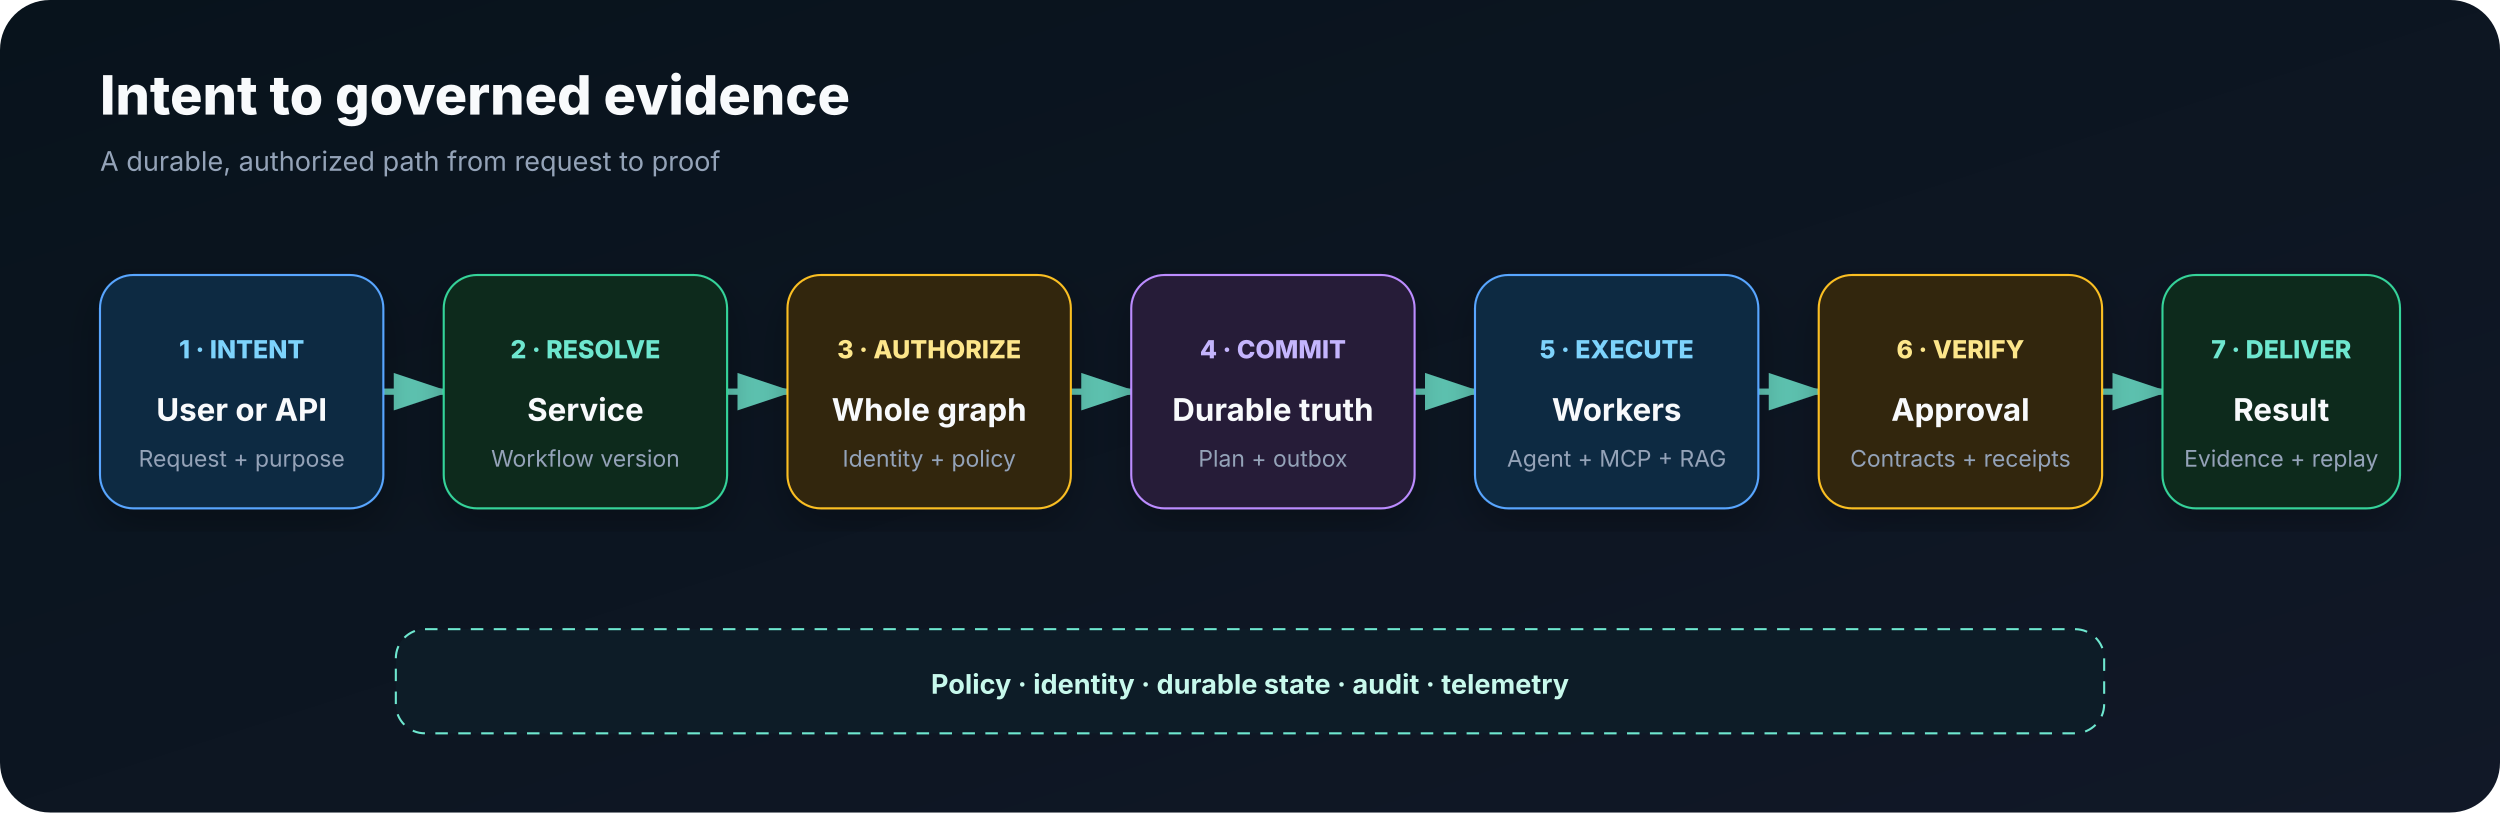
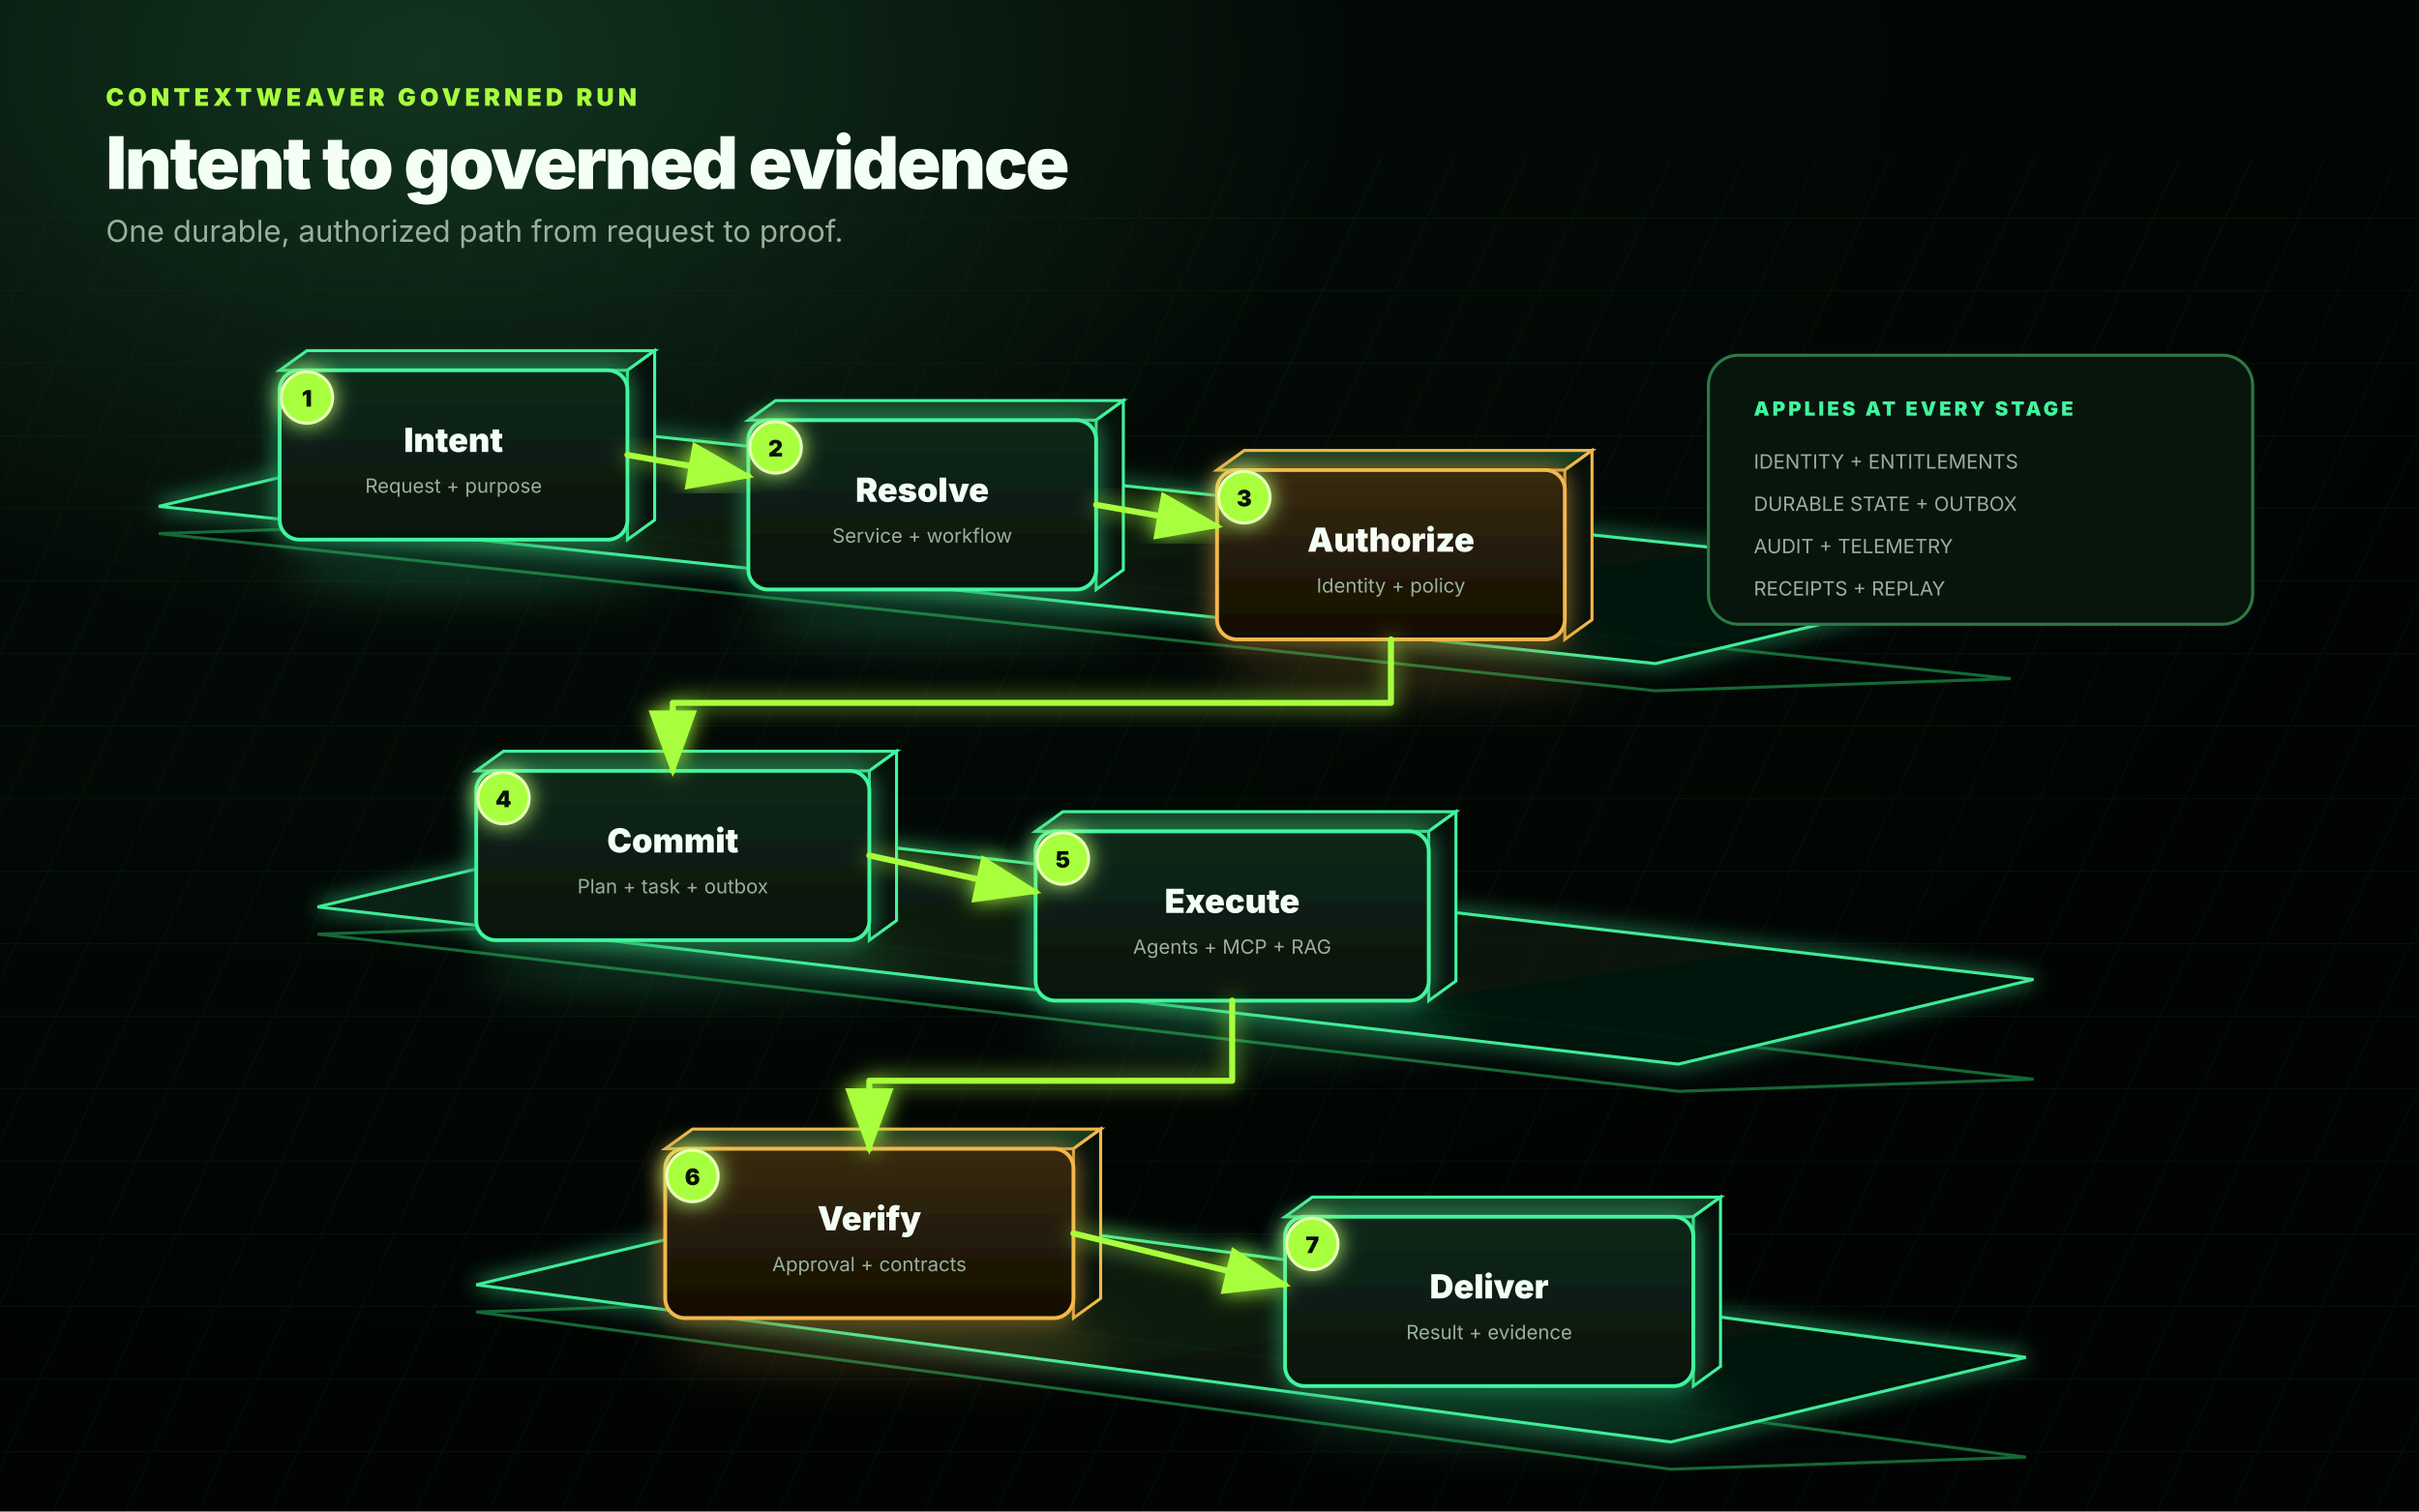
- <svg xmlns="http://www.w3.org/2000/svg" width="1200" height="390" viewBox="0 0 1200 390" role="img" aria-labelledby="title desc">
+ <svg xmlns="http://www.w3.org/2000/svg" width="1600" height="1000" viewBox="0 0 1600 1000" role="img" aria-labelledby="title desc">
  <defs>
-     <linearGradient id="bg" x1="0" y1="0" x2="1" y2="1">
-       <stop stop-color="#08131c" />
-       <stop offset="1" stop-color="#111827" />
+     <radialGradient id="bg" cx="18%" cy="4%" r="90%">
+       <stop stop-color="#12351F" />
+       <stop offset=".42" stop-color="#030A06" />
+       <stop offset="1" stop-color="#010402" />
+     </radialGradient>
+     <linearGradient id="plane" x1="0" y1="0" x2="1" y2="1">
+       <stop stop-color="#0C2516" />
+       <stop offset="1" stop-color="#041009" />
    </linearGradient>
-     <marker id="arrow" markerWidth="10" markerHeight="10" refX="8" refY="3" orient="auto">
-       <path d="M0 0L9 3L0 6Z" fill="#6ee7cf" />
+     <linearGradient id="front" x1="0" y1="0" x2="0" y2="1">
+       <stop stop-color="#10291A" />
+       <stop offset="1" stop-color="#06120B" />
+     </linearGradient>
+     <linearGradient id="amberFront" x1="0" y1="0" x2="0" y2="1">
+       <stop stop-color="#382B0D" />
+       <stop offset="1" stop-color="#120D03" />
+     </linearGradient>
+     <filter id="glow" x="-80%" y="-80%" width="260%" height="260%">
+       <feGaussianBlur stdDeviation="7" result="b" />
+       <feMerge>
+         <feMergeNode in="b" />
+         <feMergeNode in="SourceGraphic" />
+       </feMerge>
+     </filter>
+     <filter id="shadow" x="-50%" y="-50%" width="220%" height="240%">
+       <feGaussianBlur stdDeviation="14" />
+     </filter>
+     <pattern id="grid" width="48" height="48" patternUnits="userSpaceOnUse" patternTransform="skewX(-24)">
+       <path d="M48 0H0V48" fill="none" stroke="#173623" stroke-width="1" />
+     </pattern>
+     <marker id="arrow" markerWidth="12" markerHeight="12" refX="10" refY="4" orient="auto">
+       <path d="M0 0L11 4L0 8Z" fill="#A8FF3E" />
    </marker>
-     <filter id="shadow">
-       <feDropShadow dx="0" dy="8" stdDeviation="10" flood-opacity=".28" />
-     </filter>
+     <style>
+     text{font-family:Inter,ui-sans-serif,system-ui,-apple-system,BlinkMacSystemFont,"Segoe UI",sans-serif}
+     .eyebrow{font-size:16px;font-weight:850;letter-spacing:2.7px;fill:#A8FF3E}
+     .title{font-size:48px;font-weight:900;letter-spacing:-1.4px;fill:#F4FFF5}
+     .subtitle{font-size:20px;fill:#9AAF9E}
+     .plane-label{font-size:13px;font-weight:850;letter-spacing:2px;fill:#42F59E}
+     .block-title{font-size:22px;font-weight:850;fill:#F4FFF5;text-anchor:middle}
+     .block-copy{font-size:13px;fill:#9AAF9E;text-anchor:middle}
+     .side-copy{font-size:13px;fill:#9AAF9E;text-anchor:start}
+     .number{font-size:15px;font-weight:900;fill:#071009;text-anchor:middle}
+     .route{fill:none;stroke:#A8FF3E;stroke-width:4;stroke-linecap:round;stroke-linejoin:round;marker-end:url(#arrow);filter:url(#glow)}
+   </style>
  </defs>
-   <rect width="1200" height="390" rx="24" fill="url(#bg)" />
-   <text x="48" y="55" fill="#f8fafc" font-family="Inter,Segoe UI,sans-serif" font-size="26" font-weight="800">Intent to governed evidence</text>
-   <text x="48" y="82" fill="#94a3b8" font-family="Inter,Segoe UI,sans-serif" font-size="13">A durable, authorized path from request to proof</text>
-   <g stroke="#6ee7cf" stroke-width="3" fill="none" marker-end="url(#arrow)" opacity=".85">
-     <path d="M184 188H213" />
-     <path d="M349 188H378" />
-     <path d="M514 188H543" />
-     <path d="M679 188H708" />
-     <path d="M844 188H873" />
-     <path d="M1009 188H1038" />
+   <rect width="1600" height="1000" fill="url(#bg)" />
+   <rect y="105" width="1600" height="895" fill="url(#grid)" opacity=".28" />
+   <text x="70" y="70" class="eyebrow">CONTEXTWEAVER GOVERNED RUN</text>
+   <text x="70" y="125" class="title">Intent to governed evidence</text>
+   <text x="70" y="160" class="subtitle">One durable, authorized path from request to proof.</text>
+   <g>
+     <polygon points="105,353 1095,457 1330,449 340,345" fill="#020704" stroke="#16733B" stroke-width="2" opacity=".9" />
+     <polygon points="105,335 1095,439 1330,383 340,279" fill="url(#plane)" stroke="#42F59E" stroke-width="2" opacity=".96" filter="url(#glow)" />
+     <text x="364" y="311" class="plane-label">ADMIT</text>
  </g>
-   <g font-family="Inter,Segoe UI,sans-serif" text-anchor="middle" filter="url(#shadow)">
-     <g>
-       <rect x="48" y="132" width="136" height="112" rx="16" fill="#102a43" stroke="#58a6ff" />
-       <text x="116" y="172" fill="#7dd3fc" font-size="12" font-weight="800">1 · INTENT</text>
-       <text x="116" y="202" fill="#f8fafc" font-size="15" font-weight="700">User or API</text>
-       <text x="116" y="224" fill="#94a3b8" font-size="11">Request + purpose</text>
-     </g>
-     <g>
-       <rect x="213" y="132" width="136" height="112" rx="16" fill="#10291f" stroke="#34d399" />
-       <text x="281" y="172" fill="#6ee7cf" font-size="12" font-weight="800">2 · RESOLVE</text>
-       <text x="281" y="202" fill="#f8fafc" font-size="15" font-weight="700">Service</text>
-       <text x="281" y="224" fill="#94a3b8" font-size="11">Workflow version</text>
-     </g>
-     <g>
-       <rect x="378" y="132" width="136" height="112" rx="16" fill="#302510" stroke="#fbbf24" />
-       <text x="446" y="172" fill="#fde68a" font-size="12" font-weight="800">3 · AUTHORIZE</text>
-       <text x="446" y="202" fill="#f8fafc" font-size="15" font-weight="700">Whole graph</text>
-       <text x="446" y="224" fill="#94a3b8" font-size="11">Identity + policy</text>
-     </g>
-     <g>
-       <rect x="543" y="132" width="136" height="112" rx="16" fill="#261b38" stroke="#bc8cff" />
-       <text x="611" y="172" fill="#c4b5fd" font-size="12" font-weight="800">4 · COMMIT</text>
-       <text x="611" y="202" fill="#f8fafc" font-size="15" font-weight="700">Durable truth</text>
-       <text x="611" y="224" fill="#94a3b8" font-size="11">Plan + outbox</text>
-     </g>
-     <g>
-       <rect x="708" y="132" width="136" height="112" rx="16" fill="#102a43" stroke="#58a6ff" />
-       <text x="776" y="172" fill="#7dd3fc" font-size="12" font-weight="800">5 · EXECUTE</text>
-       <text x="776" y="202" fill="#f8fafc" font-size="15" font-weight="700">Workers</text>
-       <text x="776" y="224" fill="#94a3b8" font-size="11">Agent + MCP + RAG</text>
-     </g>
-     <g>
-       <rect x="873" y="132" width="136" height="112" rx="16" fill="#302510" stroke="#fbbf24" />
-       <text x="941" y="172" fill="#fde68a" font-size="12" font-weight="800">6 · VERIFY</text>
-       <text x="941" y="202" fill="#f8fafc" font-size="15" font-weight="700">Approval</text>
-       <text x="941" y="224" fill="#94a3b8" font-size="11">Contracts + receipts</text>
-     </g>
-     <g>
-       <rect x="1038" y="132" width="114" height="112" rx="16" fill="#10291f" stroke="#34d399" />
-       <text x="1095" y="172" fill="#6ee7cf" font-size="12" font-weight="800">7 · DELIVER</text>
-       <text x="1095" y="202" fill="#f8fafc" font-size="15" font-weight="700">Result</text>
-       <text x="1095" y="224" fill="#94a3b8" font-size="11">Evidence + replay</text>
-     </g>
+   <g>
+     <polygon points="210,618 1110,722 1345,714 445,610" fill="#020704" stroke="#16733B" stroke-width="2" opacity=".9" />
+     <polygon points="210,600 1110,704 1345,648 445,544" fill="url(#plane)" stroke="#42F59E" stroke-width="2" opacity=".96" filter="url(#glow)" />
+     <text x="469" y="576" class="plane-label">EXECUTE</text>
  </g>
-   <rect x="190" y="302" width="820" height="50" rx="14" fill="#0d1c27" stroke="#6ee7cf" stroke-dasharray="6 5" />
-   <text x="600" y="333" fill="#c7f9ec" text-anchor="middle" font-family="Inter,Segoe UI,sans-serif" font-size="13" font-weight="700">Policy · identity · durable state · audit · telemetry</text>
+   <g>
+     <polygon points="315,868 1105,972 1340,964 550,860" fill="#020704" stroke="#16733B" stroke-width="2" opacity=".9" />
+     <polygon points="315,850 1105,954 1340,898 550,794" fill="url(#plane)" stroke="#42F59E" stroke-width="2" opacity=".96" filter="url(#glow)" />
+     <text x="574" y="826" class="plane-label">VERIFY + DELIVER</text>
+   </g>
+   <g id="intent">
+     <ellipse cx="314.0" cy="375" rx="126.5" ry="17" fill="#42F59E" opacity=".18" filter="url(#shadow)" />
+     <polygon points="185,245 203,232 433,232 415,245" fill="#163B22" stroke="#42F59E" stroke-width="2" />
+     <polygon points="415,245 433,232 433,344 415,357" fill="#06100A" stroke="#42F59E" stroke-width="2" />
+     <rect x="185" y="245" width="230" height="112" rx="13" fill="url(#front)" stroke="#42F59E" stroke-width="2.5" filter="url(#glow)" />
+     <circle cx="203" cy="263" r="17" fill="#A8FF3E" stroke="#E8FFB8" stroke-width="2" filter="url(#glow)" />
+     <text x="203" y="269" class="number">1</text>
+     <text x="300.0" y="299.0" class="block-title">Intent</text>
+     <text x="300.0" y="326.0" class="block-copy">Request + purpose</text>
+   </g>
+   <g id="resolve">
+     <ellipse cx="624.0" cy="408" rx="126.5" ry="17" fill="#42F59E" opacity=".18" filter="url(#shadow)" />
+     <polygon points="495,278 513,265 743,265 725,278" fill="#163B22" stroke="#42F59E" stroke-width="2" />
+     <polygon points="725,278 743,265 743,377 725,390" fill="#06100A" stroke="#42F59E" stroke-width="2" />
+     <rect x="495" y="278" width="230" height="112" rx="13" fill="url(#front)" stroke="#42F59E" stroke-width="2.5" filter="url(#glow)" />
+     <circle cx="513" cy="296" r="17" fill="#A8FF3E" stroke="#E8FFB8" stroke-width="2" filter="url(#glow)" />
+     <text x="513" y="302" class="number">2</text>
+     <text x="610.0" y="332.0" class="block-title">Resolve</text>
+     <text x="610.0" y="359.0" class="block-copy">Service + workflow</text>
+   </g>
+   <g id="authorize">
+     <ellipse cx="934.0" cy="441" rx="126.5" ry="17" fill="#F2B84B" opacity=".18" filter="url(#shadow)" />
+     <polygon points="805,311 823,298 1053,298 1035,311" fill="#163B22" stroke="#F2B84B" stroke-width="2" />
+     <polygon points="1035,311 1053,298 1053,410 1035,423" fill="#06100A" stroke="#F2B84B" stroke-width="2" />
+     <rect x="805" y="311" width="230" height="112" rx="13" fill="url(#amberFront)" stroke="#F2B84B" stroke-width="2.5" filter="url(#glow)" />
+     <circle cx="823" cy="329" r="17" fill="#A8FF3E" stroke="#E8FFB8" stroke-width="2" filter="url(#glow)" />
+     <text x="823" y="335" class="number">3</text>
+     <text x="920.0" y="365.0" class="block-title">Authorize</text>
+     <text x="920.0" y="392.0" class="block-copy">Identity + policy</text>
+   </g>
+   <g id="commit">
+     <ellipse cx="459.0" cy="640" rx="143.0" ry="17" fill="#42F59E" opacity=".18" filter="url(#shadow)" />
+     <polygon points="315,510 333,497 593,497 575,510" fill="#163B22" stroke="#42F59E" stroke-width="2" />
+     <polygon points="575,510 593,497 593,609 575,622" fill="#06100A" stroke="#42F59E" stroke-width="2" />
+     <rect x="315" y="510" width="260" height="112" rx="13" fill="url(#front)" stroke="#42F59E" stroke-width="2.5" filter="url(#glow)" />
+     <circle cx="333" cy="528" r="17" fill="#A8FF3E" stroke="#E8FFB8" stroke-width="2" filter="url(#glow)" />
+     <text x="333" y="534" class="number">4</text>
+     <text x="445.0" y="564.0" class="block-title">Commit</text>
+     <text x="445.0" y="591.0" class="block-copy">Plan + task + outbox</text>
+   </g>
+   <g id="execute">
+     <ellipse cx="829.0" cy="680" rx="143.0" ry="17" fill="#42F59E" opacity=".18" filter="url(#shadow)" />
+     <polygon points="685,550 703,537 963,537 945,550" fill="#163B22" stroke="#42F59E" stroke-width="2" />
+     <polygon points="945,550 963,537 963,649 945,662" fill="#06100A" stroke="#42F59E" stroke-width="2" />
+     <rect x="685" y="550" width="260" height="112" rx="13" fill="url(#front)" stroke="#42F59E" stroke-width="2.5" filter="url(#glow)" />
+     <circle cx="703" cy="568" r="17" fill="#A8FF3E" stroke="#E8FFB8" stroke-width="2" filter="url(#glow)" />
+     <text x="703" y="574" class="number">5</text>
+     <text x="815.0" y="604.0" class="block-title">Execute</text>
+     <text x="815.0" y="631.0" class="block-copy">Agents + MCP + RAG</text>
+   </g>
+   <g id="verify">
+     <ellipse cx="589.0" cy="890" rx="148.5" ry="17" fill="#F2B84B" opacity=".18" filter="url(#shadow)" />
+     <polygon points="440,760 458,747 728,747 710,760" fill="#163B22" stroke="#F2B84B" stroke-width="2" />
+     <polygon points="710,760 728,747 728,859 710,872" fill="#06100A" stroke="#F2B84B" stroke-width="2" />
+     <rect x="440" y="760" width="270" height="112" rx="13" fill="url(#amberFront)" stroke="#F2B84B" stroke-width="2.5" filter="url(#glow)" />
+     <circle cx="458" cy="778" r="17" fill="#A8FF3E" stroke="#E8FFB8" stroke-width="2" filter="url(#glow)" />
+     <text x="458" y="784" class="number">6</text>
+     <text x="575.0" y="814.0" class="block-title">Verify</text>
+     <text x="575.0" y="841.0" class="block-copy">Approval + contracts</text>
+   </g>
+   <g id="deliver">
+     <ellipse cx="999.0" cy="935" rx="148.5" ry="17" fill="#42F59E" opacity=".18" filter="url(#shadow)" />
+     <polygon points="850,805 868,792 1138,792 1120,805" fill="#163B22" stroke="#42F59E" stroke-width="2" />
+     <polygon points="1120,805 1138,792 1138,904 1120,917" fill="#06100A" stroke="#42F59E" stroke-width="2" />
+     <rect x="850" y="805" width="270" height="112" rx="13" fill="url(#front)" stroke="#42F59E" stroke-width="2.5" filter="url(#glow)" />
+     <circle cx="868" cy="823" r="17" fill="#A8FF3E" stroke="#E8FFB8" stroke-width="2" filter="url(#glow)" />
+     <text x="868" y="829" class="number">7</text>
+     <text x="985.0" y="859.0" class="block-title">Deliver</text>
+     <text x="985.0" y="886.0" class="block-copy">Result + evidence</text>
+   </g>
+   <path d="M415 301 L495 315" class="route" />
+   <path d="M725 334 L805 348" class="route" />
+   <path d="M920 423 L920 465 L445 465 L445 510" class="route" />
+   <path d="M575 566 L685 590" class="route" />
+   <path d="M815 662 L815 715 L575 715 L575 760" class="route" />
+   <path d="M710 816 L850 850" class="route" />
+   <rect x="1130" y="235" width="360" height="178" rx="20" fill="#07150D" stroke="#2D7A45" stroke-width="2" />
+   <text x="1160" y="275" class="plane-label">APPLIES AT EVERY STAGE</text>
+   <text x="1160" y="310" class="side-copy">IDENTITY + ENTITLEMENTS</text>
+   <text x="1160" y="338" class="side-copy">DURABLE STATE + OUTBOX</text>
+   <text x="1160" y="366" class="side-copy">AUDIT + TELEMETRY</text>
+   <text x="1160" y="394" class="side-copy">RECEIPTS + REPLAY</text>
</svg>
